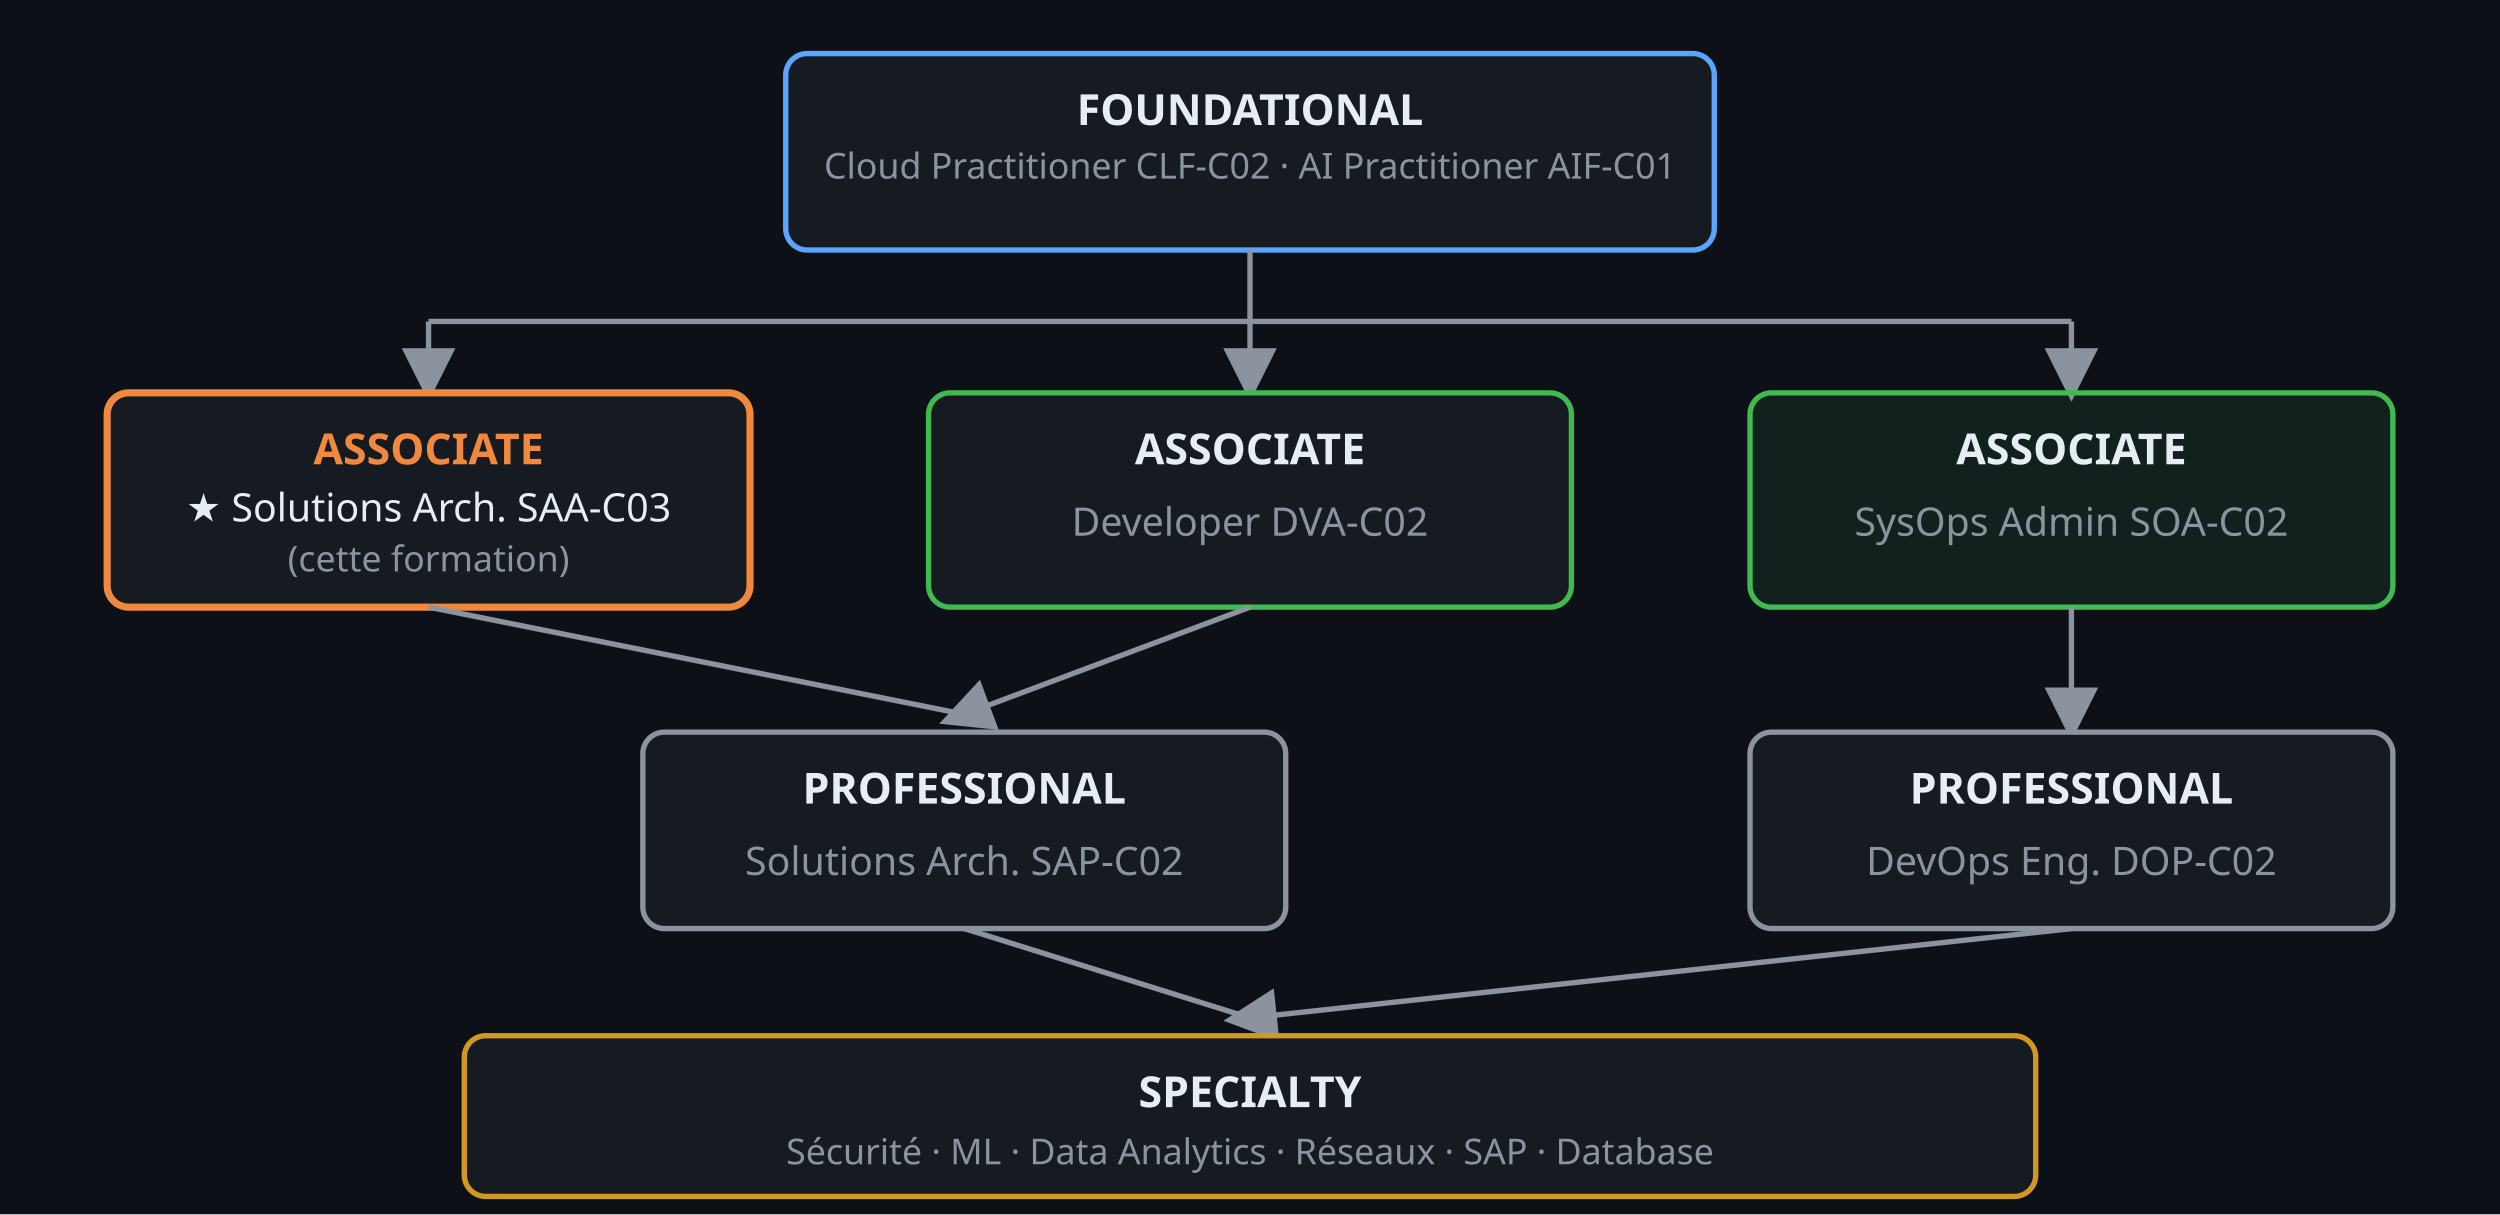
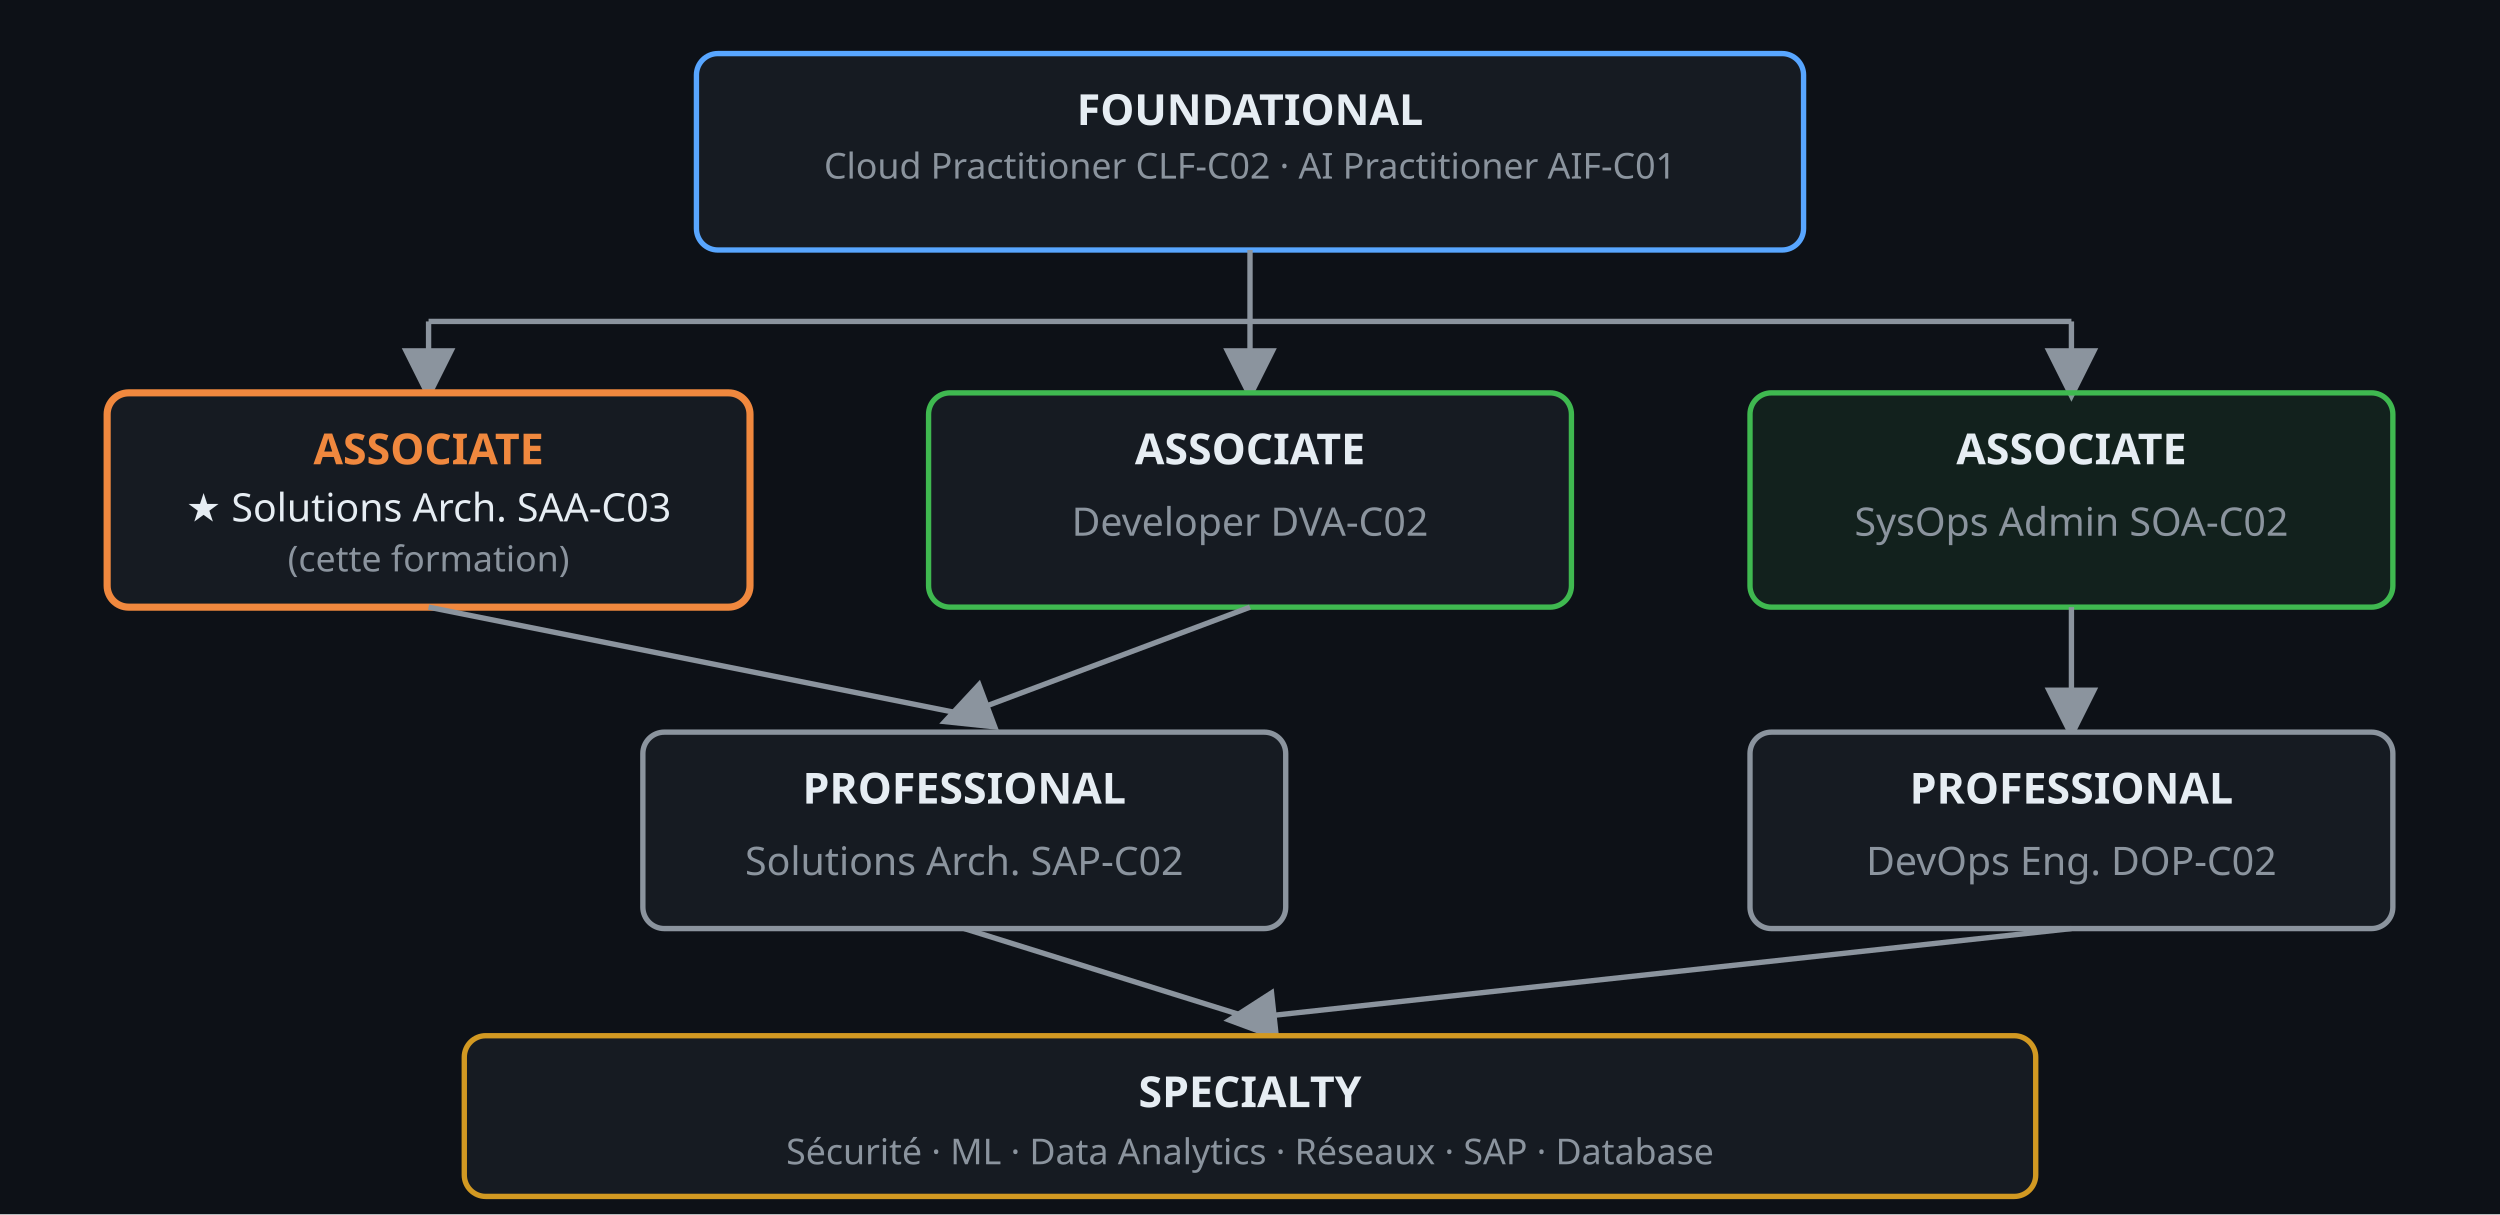
<svg xmlns="http://www.w3.org/2000/svg" viewBox="0 0 700 340" font-family="system-ui, sans-serif">
  <rect width="700" height="340" fill="#0d1117" />
-   <rect x="220" y="15" width="260" height="55" rx="6" fill="#161b22" stroke="#58a6ff" stroke-width="1.5" />
+   <rect x="195" y="15" width="310" height="55" rx="6" fill="#161b22" stroke="#58a6ff" stroke-width="1.5" />
  <text x="350" y="35" text-anchor="middle" fill="#e6edf3" font-size="12" font-weight="bold">FOUNDATIONAL</text>
  <text x="350" y="50" text-anchor="middle" fill="#8b949e" font-size="10">Cloud Practitioner CLF-C02 · AI Practitioner AIF-C01</text>
  <line x1="350" y1="70" x2="350" y2="90" stroke="#8b949e" stroke-width="1.5" />
  <line x1="120" y1="90" x2="580" y2="90" stroke="#8b949e" stroke-width="1.5" />
  <line x1="120" y1="90" x2="120" y2="105" stroke="#8b949e" stroke-width="1.5" marker-end="url(#a10)" />
  <line x1="350" y1="90" x2="350" y2="105" stroke="#8b949e" stroke-width="1.5" marker-end="url(#a10)" />
  <line x1="580" y1="90" x2="580" y2="105" stroke="#8b949e" stroke-width="1.5" marker-end="url(#a10)" />
  <defs>
    <marker id="a10" markerWidth="10" markerHeight="10" refX="5" refY="5" orient="auto">
      <path d="M0,0 L10,5 L0,10 Z" fill="#8b949e" />
    </marker>
  </defs>
  <rect x="30" y="110" width="180" height="60" rx="6" fill="#161b22" stroke="#f0883e" stroke-width="2" />
  <text x="120" y="130" text-anchor="middle" fill="#f0883e" font-size="12" font-weight="bold">ASSOCIATE</text>
  <text x="120" y="146" text-anchor="middle" fill="#e6edf3" font-size="11">★ Solutions Arch. SAA-C03</text>
  <text x="120" y="160" text-anchor="middle" fill="#8b949e" font-size="10">(cette formation)</text>
  <rect x="260" y="110" width="180" height="60" rx="6" fill="#161b22" stroke="#3fb950" stroke-width="1.5" />
  <text x="350" y="130" text-anchor="middle" fill="#e6edf3" font-size="12" font-weight="bold">ASSOCIATE</text>
  <text x="350" y="150" text-anchor="middle" fill="#8b949e" font-size="11">Developer DVA-C02</text>
  <rect x="490" y="110" width="180" height="60" rx="6" fill="#3fb950" stroke="#3fb950" stroke-width="1.5" fill-opacity="0.1" />
  <text x="580" y="130" text-anchor="middle" fill="#e6edf3" font-size="12" font-weight="bold">ASSOCIATE</text>
  <text x="580" y="150" text-anchor="middle" fill="#8b949e" font-size="11">SysOps Admin SOA-C02</text>
  <line x1="120" y1="170" x2="270" y2="200" stroke="#8b949e" stroke-width="1.5" />
  <line x1="350" y1="170" x2="270" y2="200" stroke="#8b949e" stroke-width="1.5" marker-end="url(#a10)" />
  <line x1="580" y1="170" x2="580" y2="200" stroke="#8b949e" stroke-width="1.5" marker-end="url(#a10)" />
  <rect x="180" y="205" width="180" height="55" rx="6" fill="#161b22" stroke="#8b949e" stroke-width="1.5" />
  <text x="270" y="225" text-anchor="middle" fill="#e6edf3" font-size="12" font-weight="bold">PROFESSIONAL</text>
  <text x="270" y="245" text-anchor="middle" fill="#8b949e" font-size="11">Solutions Arch. SAP-C02</text>
  <rect x="490" y="205" width="180" height="55" rx="6" fill="#161b22" stroke="#8b949e" stroke-width="1.5" />
  <text x="580" y="225" text-anchor="middle" fill="#e6edf3" font-size="12" font-weight="bold">PROFESSIONAL</text>
  <text x="580" y="245" text-anchor="middle" fill="#8b949e" font-size="11">DevOps Eng. DOP-C02</text>
  <line x1="270" y1="260" x2="350" y2="285" stroke="#8b949e" stroke-width="1.5" />
  <line x1="580" y1="260" x2="350" y2="285" stroke="#8b949e" stroke-width="1.5" marker-end="url(#a10)" />
  <rect x="130" y="290" width="440" height="45" rx="6" fill="#161b22" stroke="#d29922" stroke-width="1.5" />
  <text x="350" y="310" text-anchor="middle" fill="#e6edf3" font-size="12" font-weight="bold">SPECIALTY</text>
  <text x="350" y="326" text-anchor="middle" fill="#8b949e" font-size="10">Sécurité · ML · Data Analytics · Réseaux · SAP · Database</text>
</svg>
